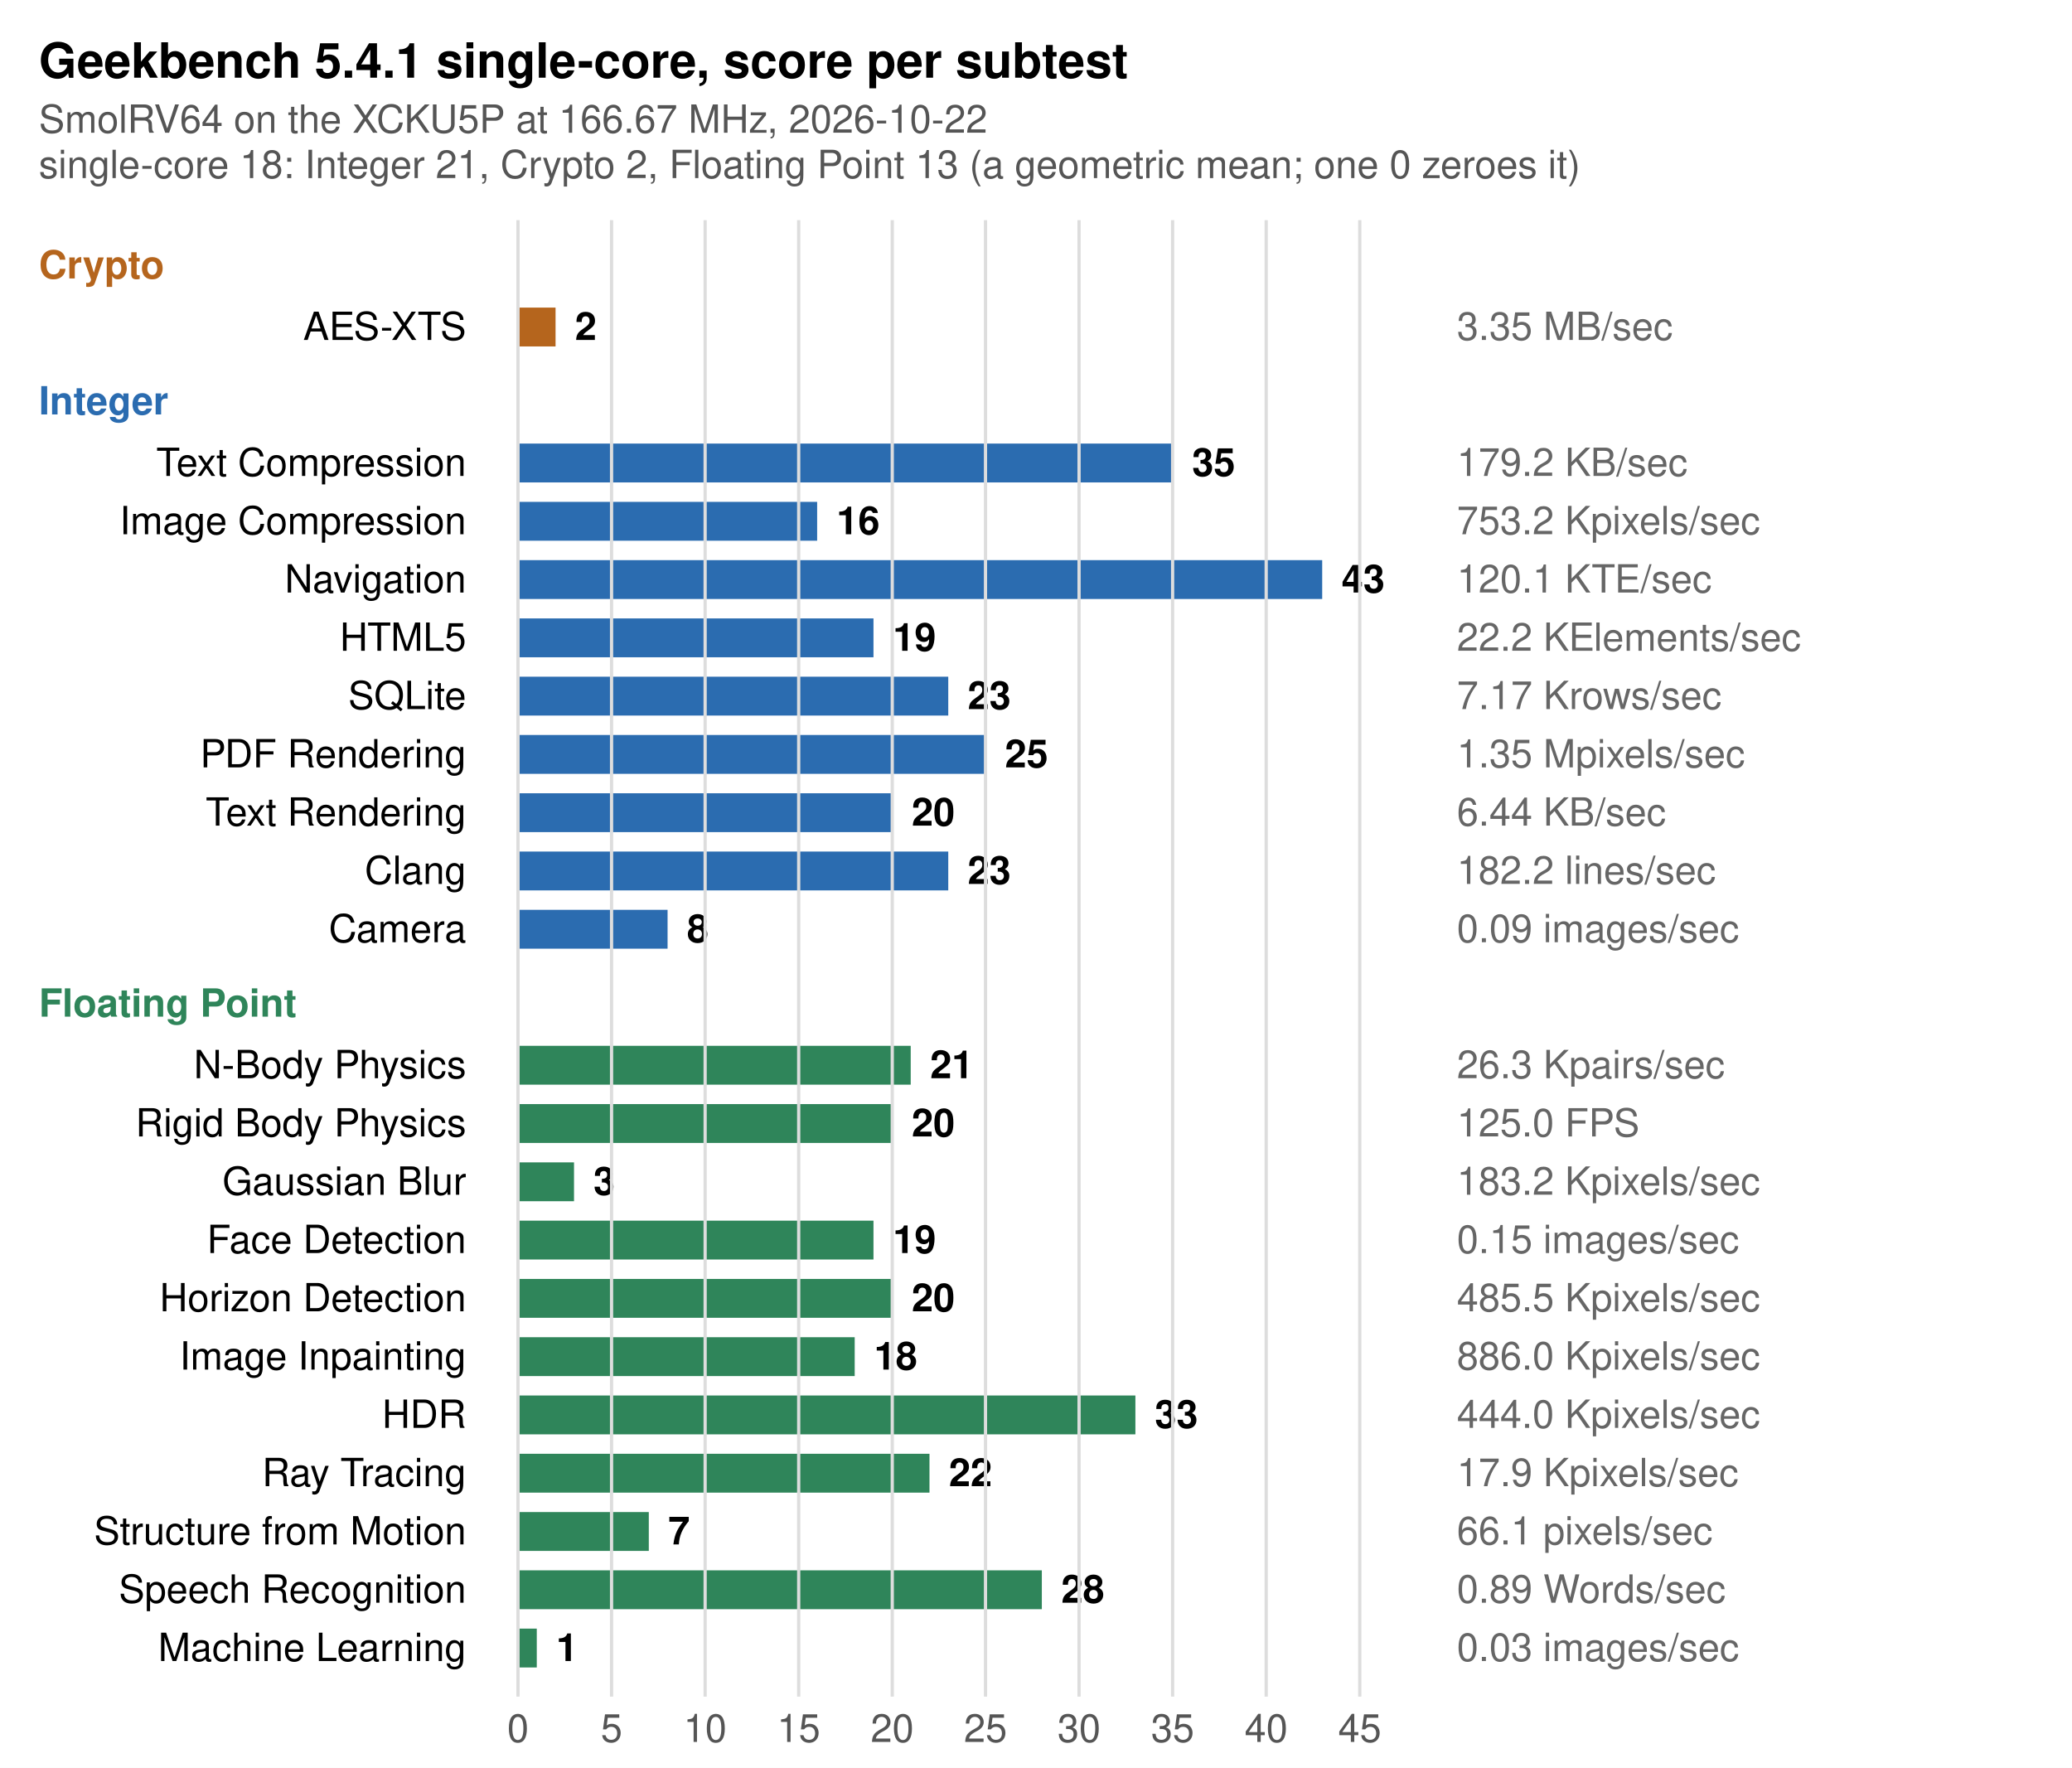
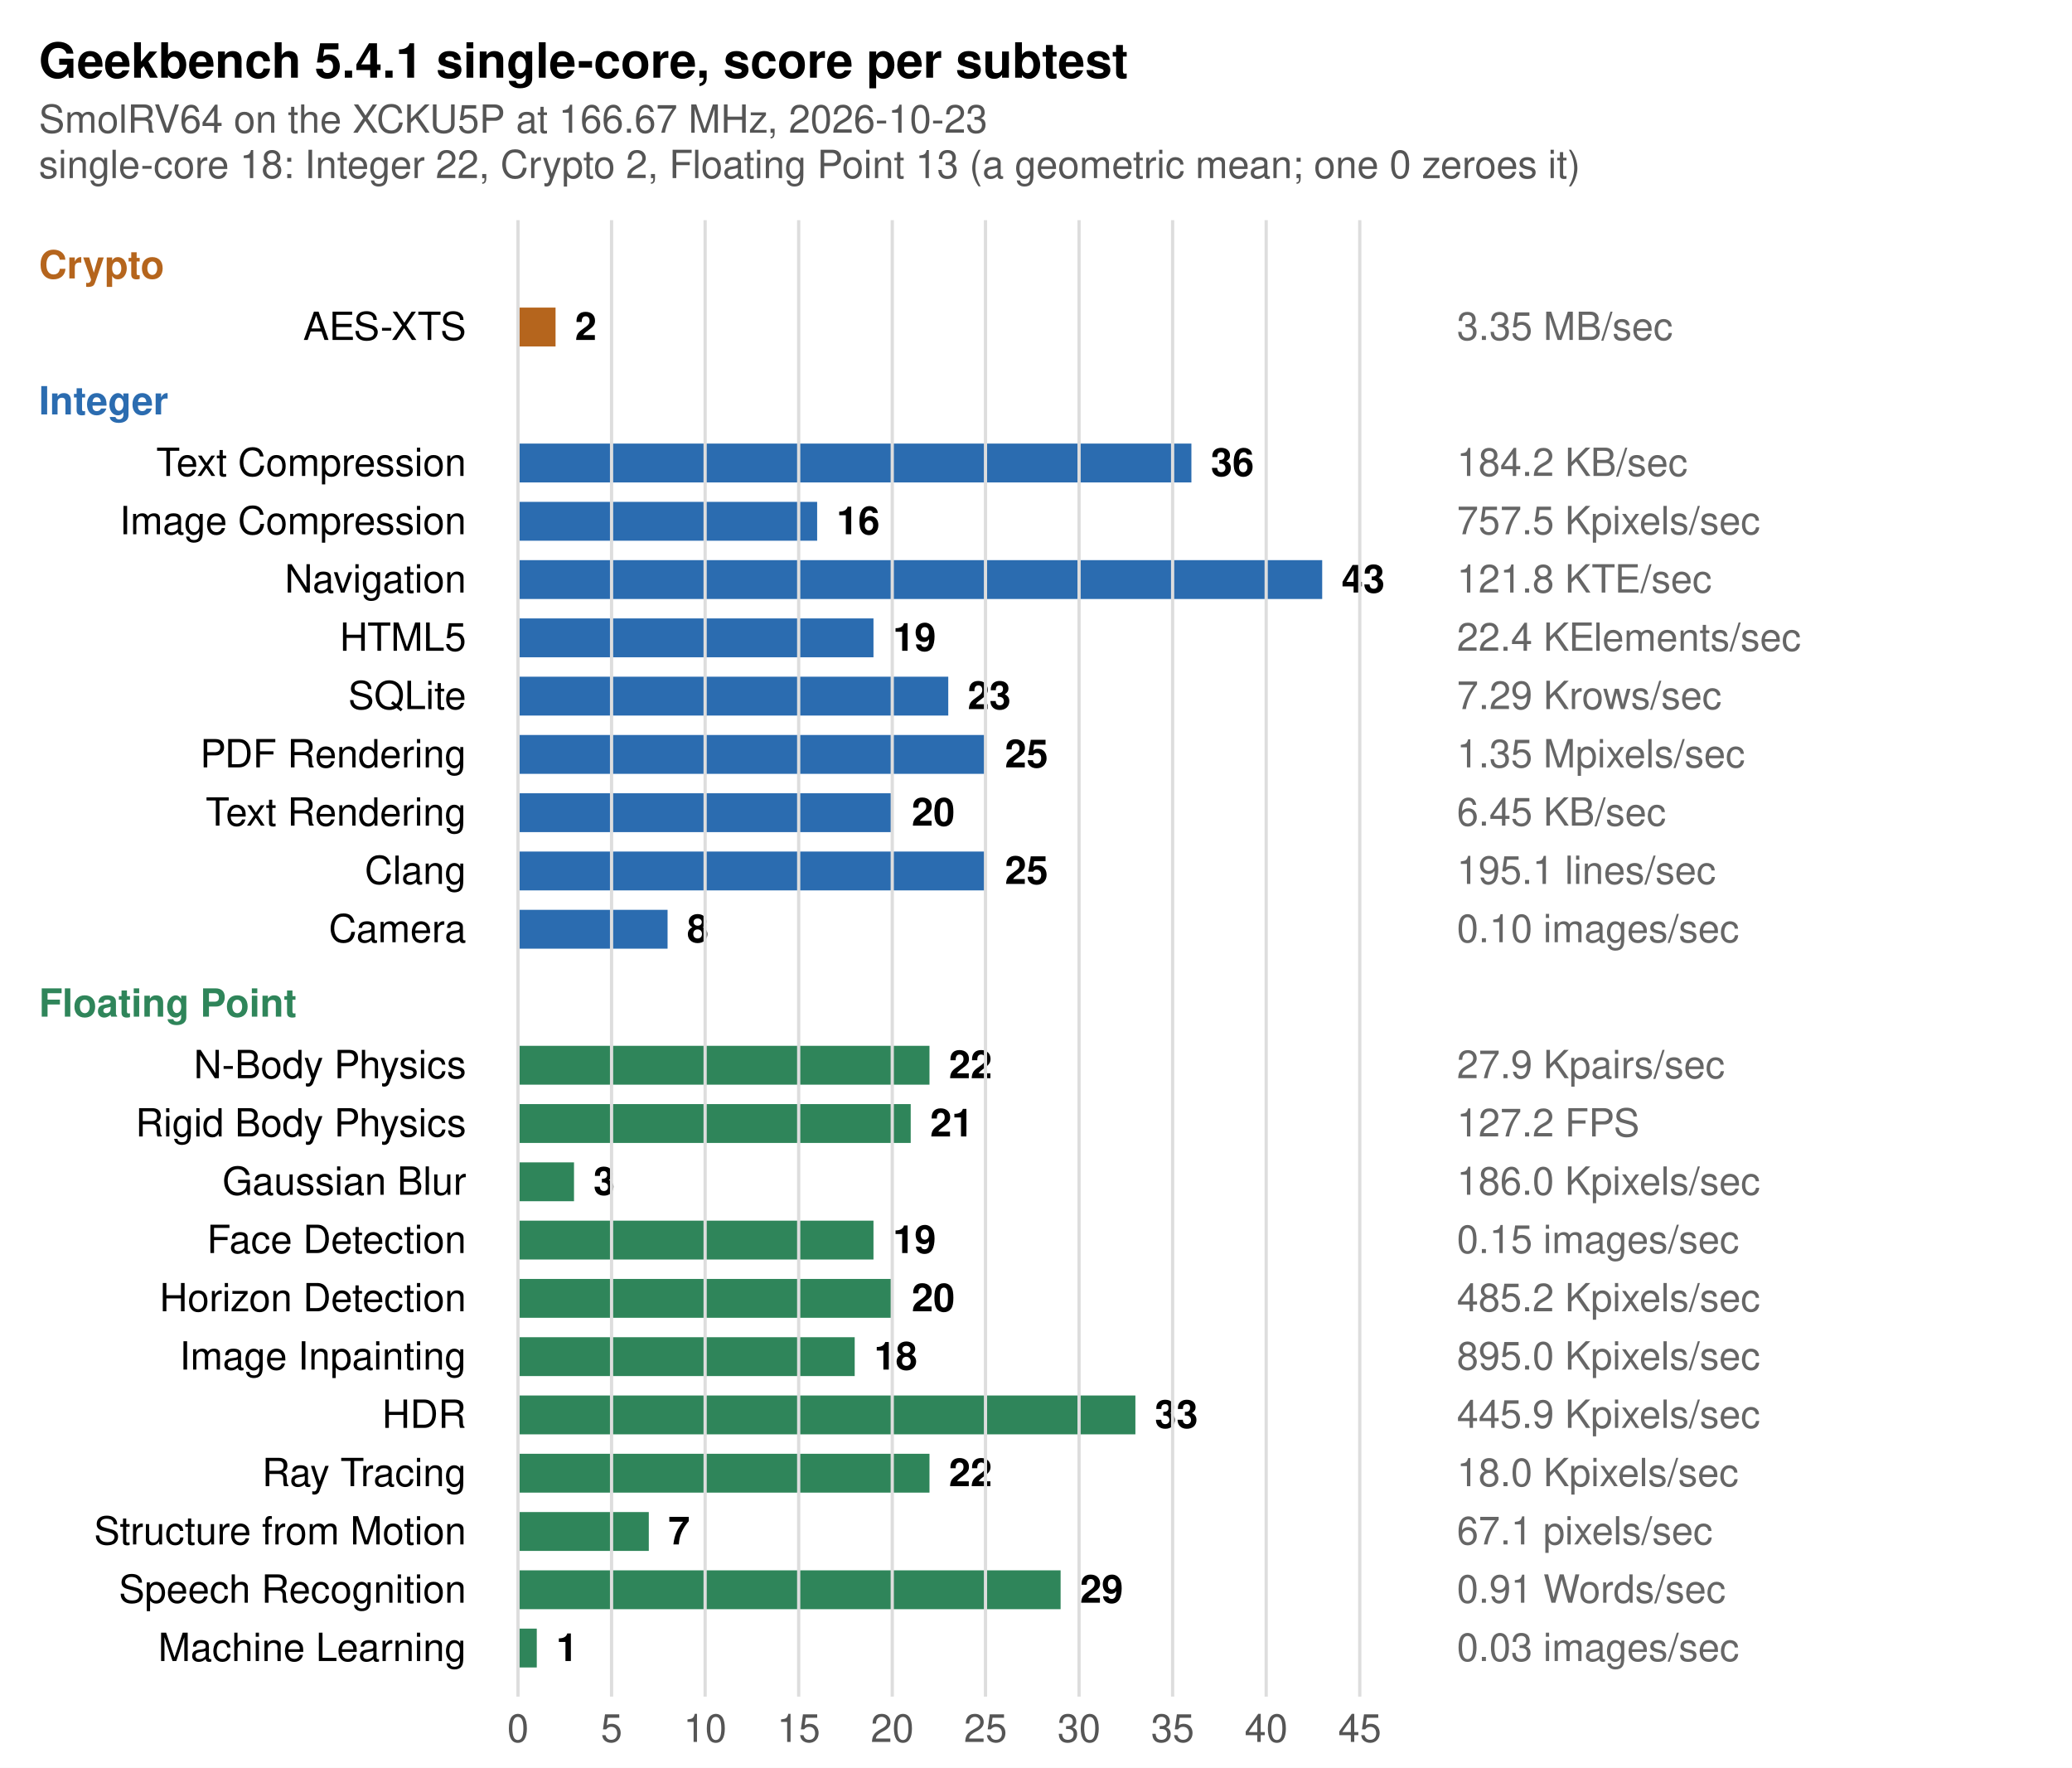
<svg xmlns="http://www.w3.org/2000/svg" width="640" height="546" font-family="Helvetica, Arial, sans-serif" font-size="12">
  <rect width="100%" height="100%" fill="white" />
  <text x="12" y="24" font-size="15" font-weight="bold">Geekbench 5.4.1 single-core, score per subtest</text>
-   <text x="12" y="41" fill="#555">SmolRV64 on the XCKU5P at 166.67 MHz, 2026-10-22</text>
-   <text x="12" y="55" fill="#555">single-core 18: Integer 21, Crypto 2, Floating Point 13 (a geometric mean; one 0 zeroes it)</text>
+   <text x="12" y="41" fill="#555">SmolRV64 on the XCKU5P at 166.67 MHz, 2026-10-23</text>
+   <text x="12" y="55" fill="#555">single-core 18: Integer 22, Crypto 2, Floating Point 13 (a geometric mean; one 0 zeroes it)</text>
  <text x="12" y="86" font-weight="bold" fill="#b5651d">Crypto</text>
  <text x="144" y="105" text-anchor="end">AES-XTS</text>
  <rect x="160" y="95" width="11.6" height="12" fill="#b5651d" />
  <text x="177.6" y="105" font-weight="bold">2</text>
  <text x="450" y="105" fill="#666">3.35 MB/sec</text>
  <text x="12" y="128" font-weight="bold" fill="#2b6cb0">Integer</text>
  <text x="144" y="147" text-anchor="end">Text Compression</text>
-   <rect x="160" y="137" width="202.2" height="12" fill="#2b6cb0" />
-   <text x="368.2" y="147" font-weight="bold">35</text>
-   <text x="450" y="147" fill="#666">179.2 KB/sec</text>
+   <rect x="160" y="137" width="208.0" height="12" fill="#2b6cb0" />
+   <text x="374.0" y="147" font-weight="bold">36</text>
+   <text x="450" y="147" fill="#666">184.2 KB/sec</text>
  <text x="144" y="165" text-anchor="end">Image Compression</text>
  <rect x="160" y="155" width="92.4" height="12" fill="#2b6cb0" />
  <text x="258.4" y="165" font-weight="bold">16</text>
-   <text x="450" y="165" fill="#666">753.2 Kpixels/sec</text>
+   <text x="450" y="165" fill="#666">757.5 Kpixels/sec</text>
  <text x="144" y="183" text-anchor="end">Navigation</text>
  <rect x="160" y="173" width="248.4" height="12" fill="#2b6cb0" />
  <text x="414.4" y="183" font-weight="bold">43</text>
-   <text x="450" y="183" fill="#666">120.1 KTE/sec</text>
+   <text x="450" y="183" fill="#666">121.8 KTE/sec</text>
  <text x="144" y="201" text-anchor="end">HTML5</text>
  <rect x="160" y="191" width="109.8" height="12" fill="#2b6cb0" />
  <text x="275.8" y="201" font-weight="bold">19</text>
-   <text x="450" y="201" fill="#666">22.2 KElements/sec</text>
+   <text x="450" y="201" fill="#666">22.4 KElements/sec</text>
  <text x="144" y="219" text-anchor="end">SQLite</text>
  <rect x="160" y="209" width="132.9" height="12" fill="#2b6cb0" />
  <text x="298.9" y="219" font-weight="bold">23</text>
-   <text x="450" y="219" fill="#666">7.17 Krows/sec</text>
+   <text x="450" y="219" fill="#666">7.29 Krows/sec</text>
  <text x="144" y="237" text-anchor="end">PDF Rendering</text>
  <rect x="160" y="227" width="144.4" height="12" fill="#2b6cb0" />
  <text x="310.4" y="237" font-weight="bold">25</text>
  <text x="450" y="237" fill="#666">1.35 Mpixels/sec</text>
  <text x="144" y="255" text-anchor="end">Text Rendering</text>
  <rect x="160" y="245" width="115.6" height="12" fill="#2b6cb0" />
  <text x="281.6" y="255" font-weight="bold">20</text>
-   <text x="450" y="255" fill="#666">6.44 KB/sec</text>
+   <text x="450" y="255" fill="#666">6.45 KB/sec</text>
  <text x="144" y="273" text-anchor="end">Clang</text>
-   <rect x="160" y="263" width="132.9" height="12" fill="#2b6cb0" />
-   <text x="298.9" y="273" font-weight="bold">23</text>
-   <text x="450" y="273" fill="#666">182.2 lines/sec</text>
+   <rect x="160" y="263" width="144.4" height="12" fill="#2b6cb0" />
+   <text x="310.4" y="273" font-weight="bold">25</text>
+   <text x="450" y="273" fill="#666">195.1 lines/sec</text>
  <text x="144" y="291" text-anchor="end">Camera</text>
  <rect x="160" y="281" width="46.2" height="12" fill="#2b6cb0" />
  <text x="212.2" y="291" font-weight="bold">8</text>
-   <text x="450" y="291" fill="#666">0.09 images/sec</text>
+   <text x="450" y="291" fill="#666">0.10 images/sec</text>
  <text x="12" y="314" font-weight="bold" fill="#2f855a">Floating Point</text>
  <text x="144" y="333" text-anchor="end">N-Body Physics</text>
-   <rect x="160" y="323" width="121.3" height="12" fill="#2f855a" />
-   <text x="287.3" y="333" font-weight="bold">21</text>
-   <text x="450" y="333" fill="#666">26.3 Kpairs/sec</text>
+   <rect x="160" y="323" width="127.1" height="12" fill="#2f855a" />
+   <text x="293.1" y="333" font-weight="bold">22</text>
+   <text x="450" y="333" fill="#666">27.9 Kpairs/sec</text>
  <text x="144" y="351" text-anchor="end">Rigid Body Physics</text>
-   <rect x="160" y="341" width="115.6" height="12" fill="#2f855a" />
-   <text x="281.6" y="351" font-weight="bold">20</text>
-   <text x="450" y="351" fill="#666">125.0 FPS</text>
+   <rect x="160" y="341" width="121.3" height="12" fill="#2f855a" />
+   <text x="287.3" y="351" font-weight="bold">21</text>
+   <text x="450" y="351" fill="#666">127.2 FPS</text>
  <text x="144" y="369" text-anchor="end">Gaussian Blur</text>
  <rect x="160" y="359" width="17.3" height="12" fill="#2f855a" />
  <text x="183.3" y="369" font-weight="bold">3</text>
-   <text x="450" y="369" fill="#666">183.2 Kpixels/sec</text>
+   <text x="450" y="369" fill="#666">186.0 Kpixels/sec</text>
  <text x="144" y="387" text-anchor="end">Face Detection</text>
  <rect x="160" y="377" width="109.8" height="12" fill="#2f855a" />
  <text x="275.8" y="387" font-weight="bold">19</text>
  <text x="450" y="387" fill="#666">0.15 images/sec</text>
  <text x="144" y="405" text-anchor="end">Horizon Detection</text>
  <rect x="160" y="395" width="115.6" height="12" fill="#2f855a" />
  <text x="281.6" y="405" font-weight="bold">20</text>
-   <text x="450" y="405" fill="#666">485.5 Kpixels/sec</text>
+   <text x="450" y="405" fill="#666">485.2 Kpixels/sec</text>
  <text x="144" y="423" text-anchor="end">Image Inpainting</text>
  <rect x="160" y="413" width="104.0" height="12" fill="#2f855a" />
  <text x="270.0" y="423" font-weight="bold">18</text>
-   <text x="450" y="423" fill="#666">886.0 Kpixels/sec</text>
+   <text x="450" y="423" fill="#666">895.0 Kpixels/sec</text>
  <text x="144" y="441" text-anchor="end">HDR</text>
  <rect x="160" y="431" width="190.7" height="12" fill="#2f855a" />
  <text x="356.7" y="441" font-weight="bold">33</text>
-   <text x="450" y="441" fill="#666">444.0 Kpixels/sec</text>
+   <text x="450" y="441" fill="#666">445.9 Kpixels/sec</text>
  <text x="144" y="459" text-anchor="end">Ray Tracing</text>
  <rect x="160" y="449" width="127.1" height="12" fill="#2f855a" />
  <text x="293.1" y="459" font-weight="bold">22</text>
-   <text x="450" y="459" fill="#666">17.9 Kpixels/sec</text>
+   <text x="450" y="459" fill="#666">18.0 Kpixels/sec</text>
  <text x="144" y="477" text-anchor="end">Structure from Motion</text>
  <rect x="160" y="467" width="40.4" height="12" fill="#2f855a" />
  <text x="206.4" y="477" font-weight="bold">7</text>
-   <text x="450" y="477" fill="#666">66.1 pixels/sec</text>
+   <text x="450" y="477" fill="#666">67.1 pixels/sec</text>
  <text x="144" y="495" text-anchor="end">Speech Recognition</text>
-   <rect x="160" y="485" width="161.8" height="12" fill="#2f855a" />
-   <text x="327.8" y="495" font-weight="bold">28</text>
-   <text x="450" y="495" fill="#666">0.89 Words/sec</text>
+   <rect x="160" y="485" width="167.6" height="12" fill="#2f855a" />
+   <text x="333.6" y="495" font-weight="bold">29</text>
+   <text x="450" y="495" fill="#666">0.91 Words/sec</text>
  <text x="144" y="513" text-anchor="end">Machine Learning</text>
  <rect x="160" y="503" width="5.8" height="12" fill="#2f855a" />
  <text x="171.8" y="513" font-weight="bold">1</text>
  <text x="450" y="513" fill="#666">0.03 images/sec</text>
  <line x1="160.0" y1="68" x2="160.0" y2="524" stroke="#ddd" />
  <text x="160.0" y="538" text-anchor="middle" fill="#555">0</text>
  <line x1="188.9" y1="68" x2="188.9" y2="524" stroke="#ddd" />
  <text x="188.9" y="538" text-anchor="middle" fill="#555">5</text>
  <line x1="217.8" y1="68" x2="217.8" y2="524" stroke="#ddd" />
  <text x="217.8" y="538" text-anchor="middle" fill="#555">10</text>
  <line x1="246.7" y1="68" x2="246.7" y2="524" stroke="#ddd" />
  <text x="246.7" y="538" text-anchor="middle" fill="#555">15</text>
  <line x1="275.6" y1="68" x2="275.6" y2="524" stroke="#ddd" />
  <text x="275.6" y="538" text-anchor="middle" fill="#555">20</text>
  <line x1="304.4" y1="68" x2="304.4" y2="524" stroke="#ddd" />
  <text x="304.4" y="538" text-anchor="middle" fill="#555">25</text>
  <line x1="333.3" y1="68" x2="333.3" y2="524" stroke="#ddd" />
  <text x="333.3" y="538" text-anchor="middle" fill="#555">30</text>
  <line x1="362.2" y1="68" x2="362.2" y2="524" stroke="#ddd" />
  <text x="362.2" y="538" text-anchor="middle" fill="#555">35</text>
  <line x1="391.1" y1="68" x2="391.1" y2="524" stroke="#ddd" />
  <text x="391.1" y="538" text-anchor="middle" fill="#555">40</text>
  <line x1="420.0" y1="68" x2="420.0" y2="524" stroke="#ddd" />
  <text x="420.0" y="538" text-anchor="middle" fill="#555">45</text>
</svg>
